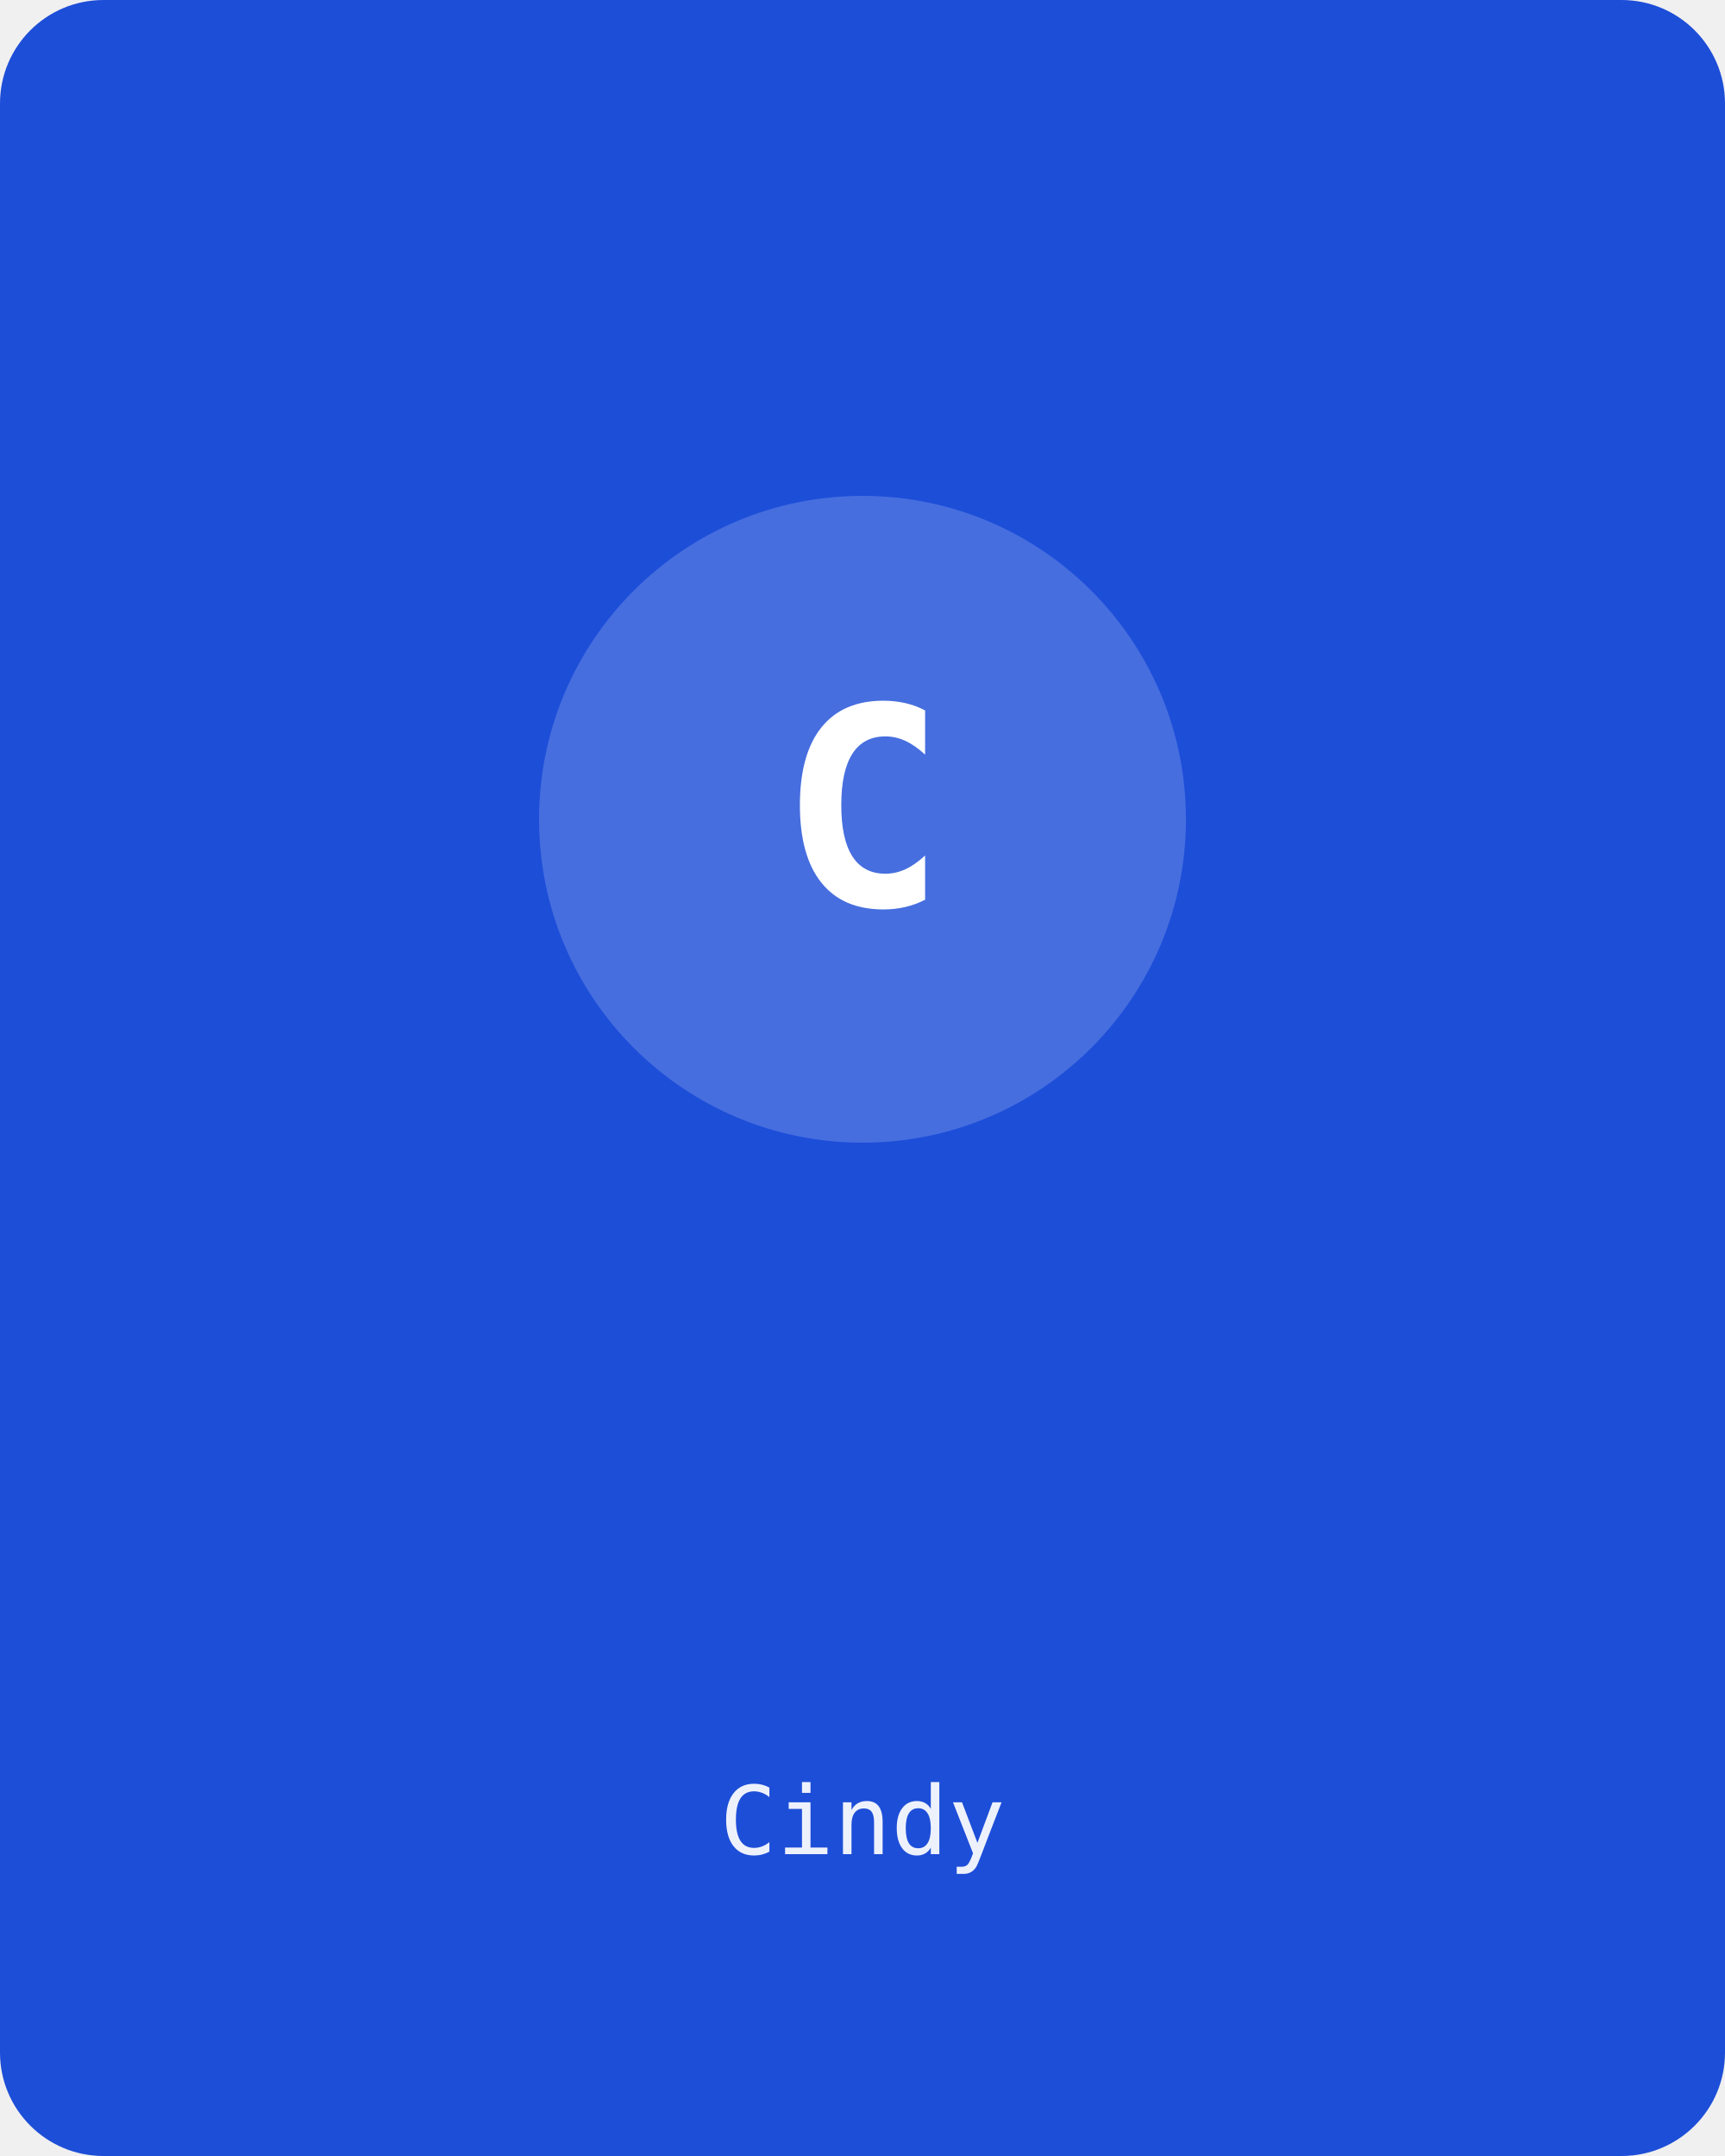
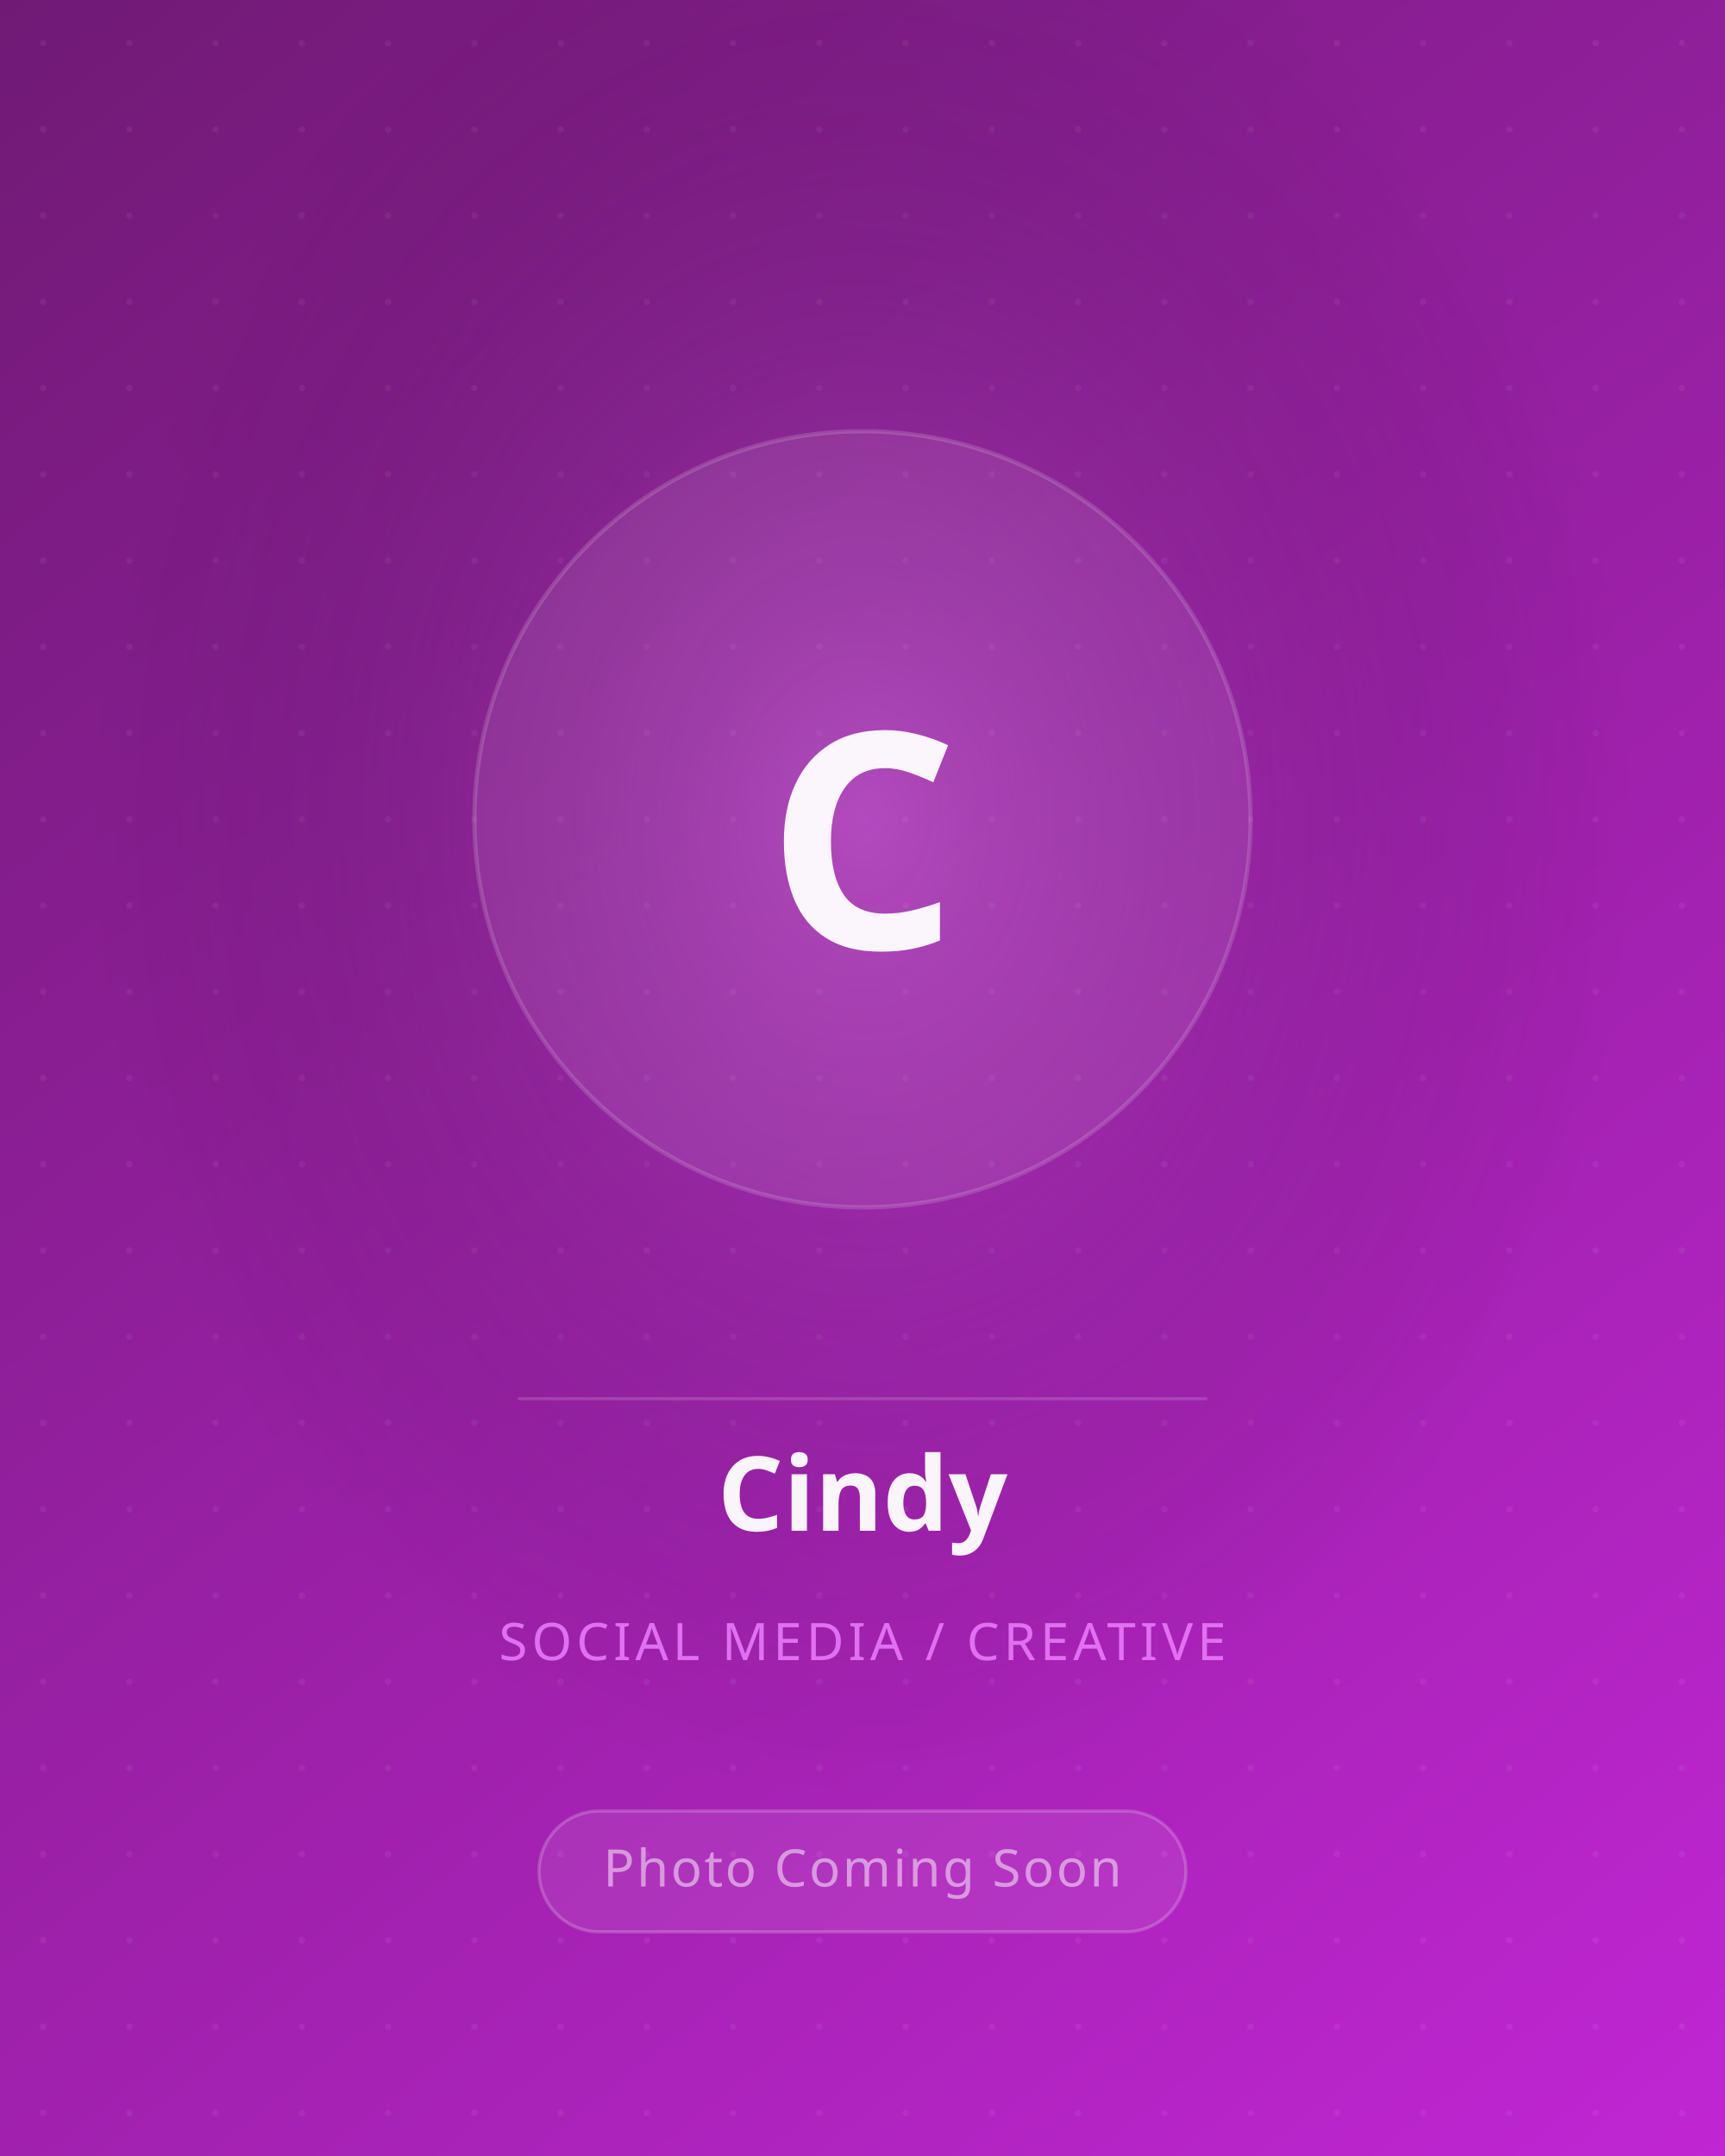
<svg xmlns="http://www.w3.org/2000/svg" width="800" height="1000" viewBox="0 0 800 1000" fill="none">
  <defs>
-     <linearGradient id="bg" x1="0" y1="0" x2="800" y2="1000">
-       <stop offset="0" stop-color="#1D4ED8" />
-       <stop offset="1" stop-color="#9333EA" />
+     <linearGradient id="bg" x1="0" y1="0" x2="800" y2="1000" gradientUnits="userSpaceOnUse">
+       <stop offset="0%" stop-color="#701a75" />
+       <stop offset="100%" stop-color="#c026d3" />
    </linearGradient>
+     <radialGradient id="glow" cx="50%" cy="38%" r="45%">
+       <stop offset="0%" stop-color="#e879f9" stop-opacity="0.3" />
+       <stop offset="100%" stop-color="transparent" />
+     </radialGradient>
+     <pattern id="dots" patternUnits="userSpaceOnUse" width="40" height="40">
+       <circle cx="20" cy="20" r="1.5" fill="rgba(255,255,255,0.06)" />
+     </pattern>
  </defs>
-   <rect width="800" height="1000" rx="48" fill="url(#bg)" />
-   <circle cx="400" cy="380" r="150" fill="rgba(255,255,255,0.18)" />
-   <text x="400" y="420" text-anchor="middle" fill="#ffffff" font-size="128" font-family="JetBrains Mono, monospace" font-weight="700">C</text>
-   <text x="400" y="860" text-anchor="middle" fill="rgba(255,255,255,0.92)" font-size="44" font-family="JetBrains Mono, monospace">Cindy</text>
+   <rect width="800" height="1000" fill="url(#bg)" />
+   <rect width="800" height="1000" fill="url(#dots)" />
+   <rect width="800" height="1000" fill="url(#glow)" />
+   <circle cx="400" cy="380" r="180" fill="rgba(255,255,255,0.08)" stroke="rgba(255,255,255,0.15)" stroke-width="2" />
+   <text x="400" y="440" text-anchor="middle" fill="rgba(255,255,255,0.95)" font-size="140" font-family="system-ui, sans-serif" font-weight="700" letter-spacing="-4">C</text>
+   <rect x="240" y="648" width="320" height="1.5" fill="rgba(255,255,255,0.15)" rx="1" />
+   <text x="400" y="710" text-anchor="middle" fill="rgba(255,255,255,0.95)" font-size="48" font-family="system-ui, sans-serif" font-weight="600">Cindy</text>
+   <text x="400" y="770" text-anchor="middle" fill="rgba(232,121,249,0.9)" font-size="24" font-family="system-ui, sans-serif" font-weight="500" letter-spacing="2">SOCIAL MEDIA / CREATIVE</text>
+   <rect x="250" y="840" width="300" height="56" rx="28" fill="rgba(255,255,255,0.08)" stroke="rgba(255,255,255,0.2)" stroke-width="1.5" />
+   <text x="400" y="875" text-anchor="middle" fill="rgba(255,255,255,0.5)" font-size="24" font-family="system-ui, sans-serif" font-weight="500" letter-spacing="1">Photo Coming Soon</text>
</svg>
